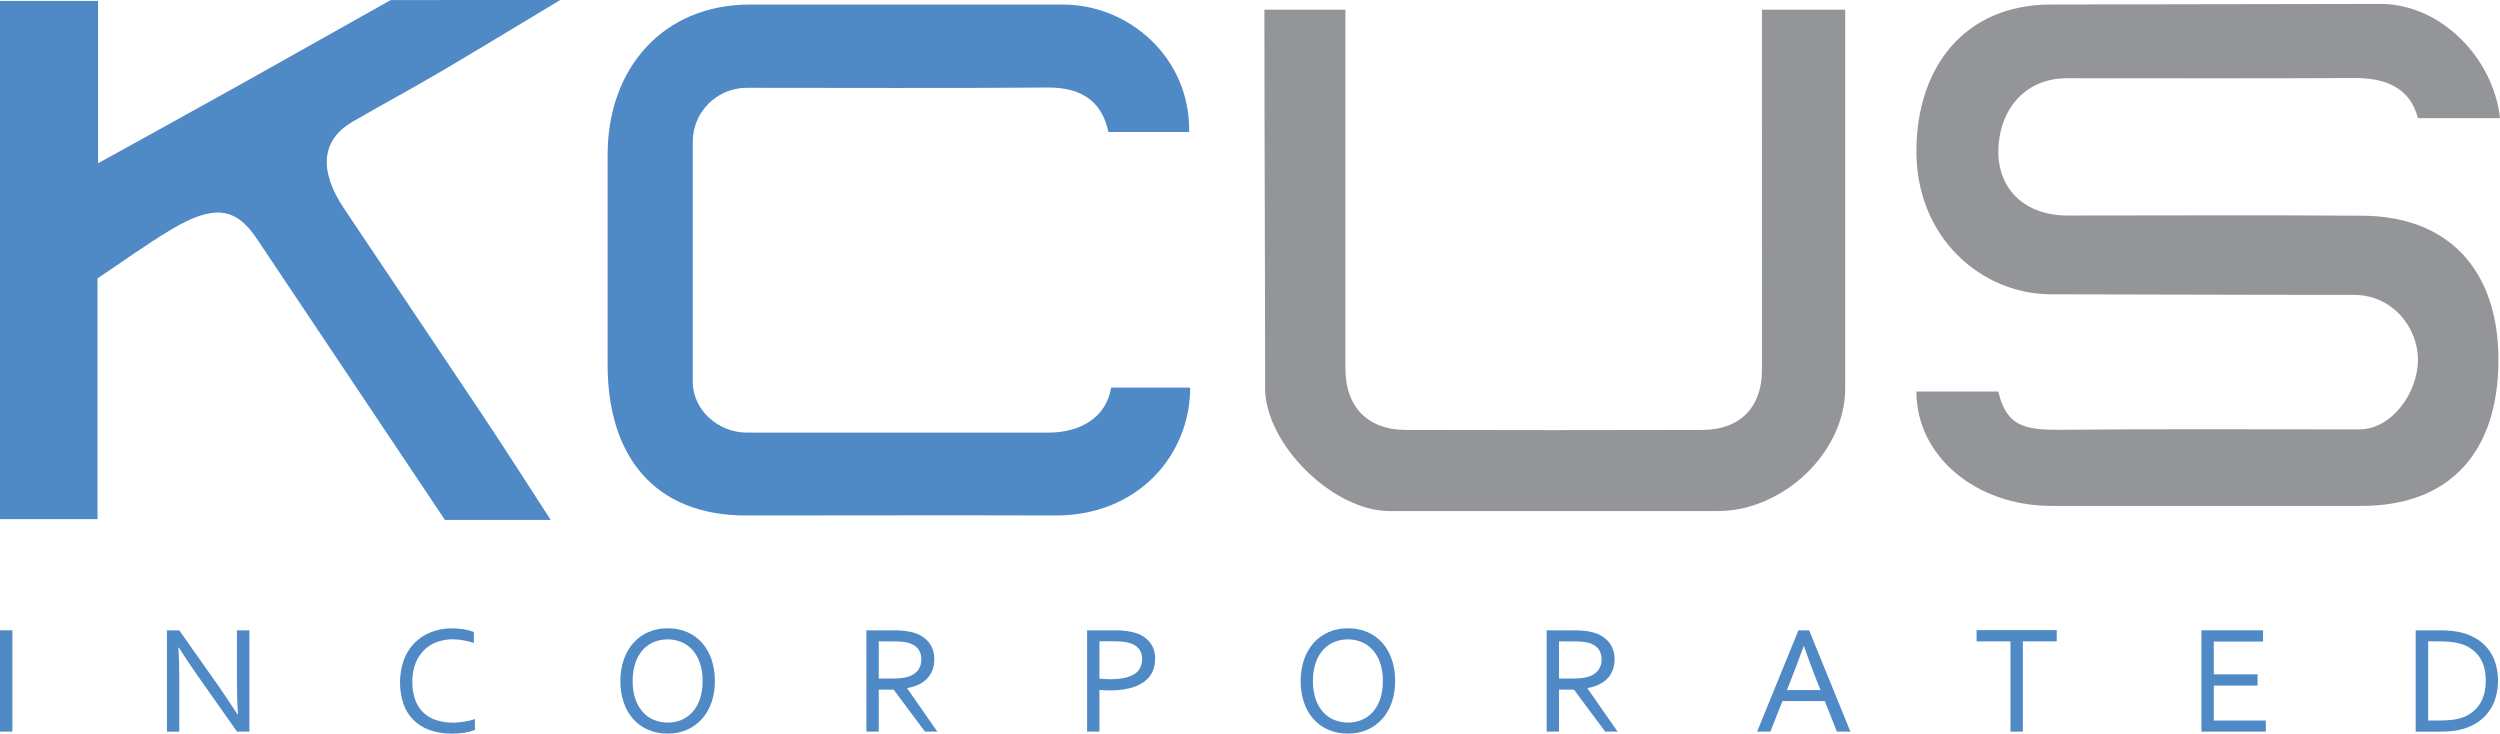
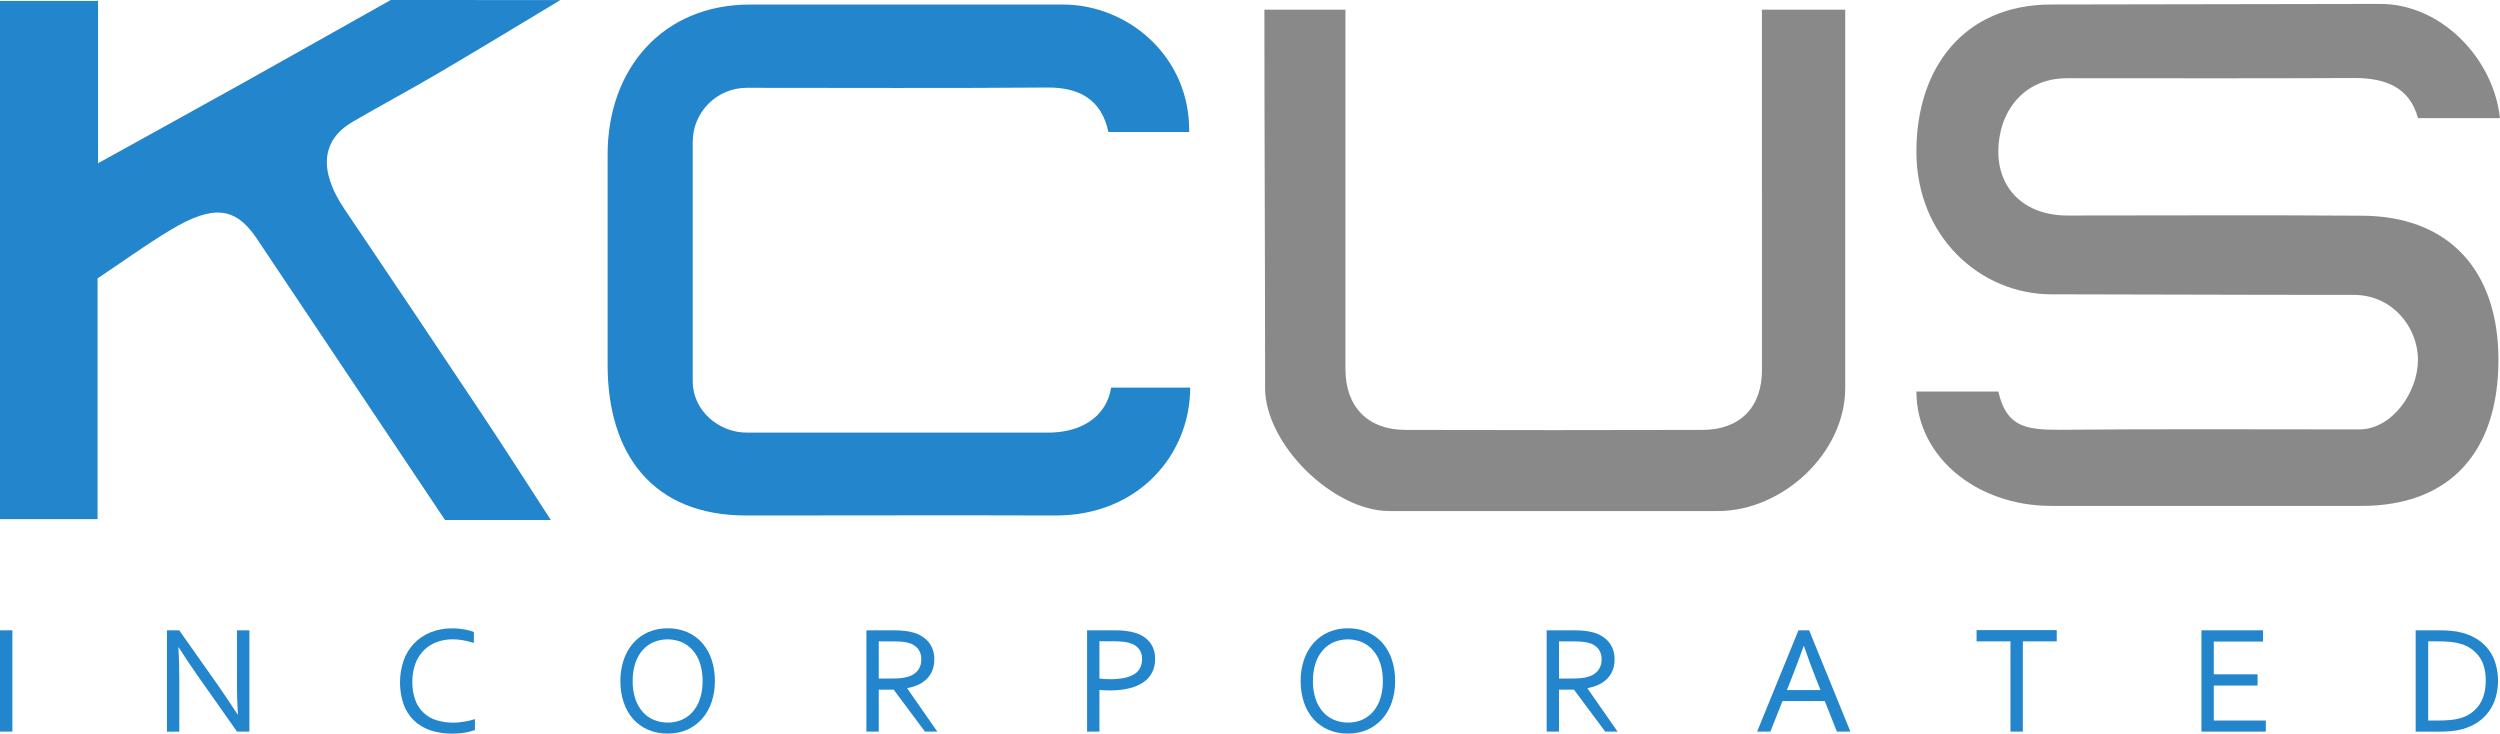
<svg xmlns="http://www.w3.org/2000/svg" viewBox="0 0 1110.57 325.88">
  <defs>
-     <style>.cls-1{fill:#939598;}.cls-2{fill:#4f8ac7;}.cls-3{fill:#4c81bf;}</style>
+     <style>.cls-1{fill:#898989;}.cls-2{fill:#2386cc;}.cls-3{fill:#939598;}</style>
  </defs>
  <g id="KCUS">
-     <path class="cls-1" d="M1057.45,1.74c26.81,0,50.21,24,53.1,50.73.12,1.12-.32-1.42,0,0h-36.43c-3.55-13.51-14.29-17.89-28.42-17.81-42.49.24-85,.08-127.48.09-19.64,0-30.45,15.23-30.51,32.55,0,17,12,28.44,30.68,28.44,43.49,0,87-.24,130.48.08,38.7,0,61,24,61,64,0,40.83-21.42,65-61,64.92-50.82,0-86.77.06-137.6,0-33.15,0-59.95-21.8-59.95-50.82h36.39c3.56,15.52,11.85,17,26.83,17,44.49-.41,89-.15,133.48-.16,14.56,0,26.1-16.44,26.1-30.94S1062.69,131,1045.69,131c-56.46,0-91.76-.22-134.42-.26-31.25,0-59.95-25.31-59.95-63.43C851.32,30.1,872.42,2,911.27,2" />
-     <path class="cls-2" d="M113.82,105.65c-9.27-13.68-19.14-14.85-38-3.54-11.06,6.63-21.53,14.24-32.5,21.57V230.61H0V.41H43.57V72.53c22.21-12.28,43.66-24.07,65-36,21.11-11.78,43.87-24.69,65-36.51h0C197.51,0,223,0,248.88,0c-19.15,11.5-36.64,22.15-54.3,32.53-12.53,7.36-25.37,14.22-37.94,21.53-13.92,8.09-15.17,21.63-3.81,38.57q30.63,45.63,61.2,91.28c10.31,15.48,20.3,31.16,30.62,47.06h-47" />
-     <path class="cls-2" d="M493.6,172.18h35.12C528.72,201.7,506,229,468.93,229c-44.66-.16-92.66,0-137.32,0-41.74.06-61.69-27.32-61.69-66.94V68.62c0-38,24.37-66.6,63.27-66.6q69.49,0,139,0c29,0,56.56,23.2,56.08,56.63H492.38c-3-14.37-12.83-19.89-27.19-19.77-44.48.36-89,.13-133.46.13a24,24,0,0,0-24,24V169.51c0,12.66,11.34,22.66,24,22.67H465.19C480.12,192.33,491.51,185.25,493.6,172.18Z" />
-     <path class="cls-1" d="M782.71,164.39c0,16.51-9.73,26.54-26.38,26.59q-66,.18-132,0c-16.8-.05-26.65-10.33-26.65-27.07V4.29h-36c0,58.22.31,106.82.31,168.09,0,24.9,30.18,54.64,55.2,54.64q73,0,146,0c28.72,0,56.5-25.8,56.51-54.63,0-53.32,0-166,0-168.09h-37" />
-     <path class="cls-1" d="M597.71,6.52" />
-     <path class="cls-1" d="M816.85,174.57" />
-     <path class="cls-1" d="M884,35.7" />
-     <path class="cls-1" d="M819.71,4.29" />
-     <path class="cls-3" d="M411.76,294.17" />
-     <path class="cls-3" d="M400.23,286.15" />
+     <path class="cls-1" d="M1057.45,1.74c26.81,0,50.21,24,53.1,50.73.12,1.12-.32-1.42,0,0h-36.43c-3.55-13.51-14.29-17.89-28.42-17.81-42.49.24-85,.08-127.48.09-19.64,0-30.45,15.23-30.51,32.55,0,17,12,28.44,30.68,28.44,43.49,0,87-.24,130.48.08,38.7,0,61,24,61,64,0,40.83-21.42,65-61,64.92-50.82,0-86.77.06-137.6,0-33.15,0-59.95-21.8-59.95-50.82h36.39c3.56,15.52,11.85,17,26.83,17,44.49-.41,89-.15,133.48-.16,14.56,0,26.1-16.44,26.1-30.94S1062.69,131,1045.69,131c-56.46,0-91.76-.22-134.42-.26-31.25,0-59.95-25.31-59.95-63.43C851.32,30.1,872.42,2,911.27,2Z" transform="translate(0 0)" />
+     <path class="cls-2" d="M197.69,231h47c-10.32-15.9-20.31-31.58-30.62-47.06q-30.45-45.74-61.2-91.28c-11.36-16.94-10.11-30.48,3.81-38.57,12.57-7.31,25.41-14.17,37.94-21.53,17.66-10.38,35.15-21,54.3-32.53C223,0,197.51,0,173.56,0h0c-21.09,11.82-43.85,24.73-65,36.51-21.37,11.93-42.82,23.72-65,36V.41H0v230.2H43.34V123.68c11-7.33,21.44-14.94,32.5-21.57,18.84-11.31,28.71-10.14,38,3.54Z" transform="translate(0 0)" />
+     <path class="cls-2" d="M493.6,172.18h35.12C528.72,201.7,506,229,468.93,229c-44.66-.16-92.66,0-137.32,0-41.74.06-61.69-27.32-61.69-66.94V68.62c0-38,24.37-66.6,63.27-66.6q69.49,0,139,0c29,0,56.56,23.2,56.08,56.63H492.38c-3-14.37-12.83-19.89-27.19-19.77-44.48.36-89,.13-133.46.13a24,24,0,0,0-24,24V169.51c0,12.66,11.34,22.66,24,22.67H465.19C480.12,192.33,491.51,185.25,493.6,172.18Z" transform="translate(0 0)" />
+     <path class="cls-1" d="M782.71,164.39c0,16.51-9.73,26.54-26.38,26.59q-66,.18-132,0c-16.8-.05-26.65-10.33-26.65-27.07V4.29h-36c0,58.22.31,106.82.31,168.09,0,24.9,30.18,54.64,55.2,54.64q73,0,146,0c28.72,0,56.5-25.8,56.51-54.63,0-53.32,0-166,0-168.09h-37Z" transform="translate(0 0)" />
+     <path class="cls-3" d="M597.71,6.52" transform="translate(0 0)" />
+     <path class="cls-3" d="M816.85,174.57" transform="translate(0 0)" />
+     <path class="cls-3" d="M884,35.7" transform="translate(0 0)" />
+     <path class="cls-3" d="M819.71,4.29" transform="translate(0 0)" />
+     <path class="cls-1" d="M1091.45,508.42" transform="translate(0 0)" />
  </g>
  <g id="incorporated">
-     <path class="cls-2" d="M0,325V280h5.5V325Z" />
-     <path class="cls-2" d="M97.31,305.09q4.14,6,8.19,12.26h.2q-.44-6.57-.44-13.41V280h5.53V325h-5.5L87.61,299.9q-4.59-6.57-8.19-12.26h-.2q.44,6.17.43,14.38v23H74.16V280h5.46Z" />
-     <path class="cls-2" d="M201.19,284a20.8,20.8,0,0,0-7.08,1.19,15.67,15.67,0,0,0-5.71,3.58,16.77,16.77,0,0,0-3.82,5.89,22.2,22.2,0,0,0-1.4,8.21,22.61,22.61,0,0,0,1.3,8.07,14.31,14.31,0,0,0,9.43,9,24.35,24.35,0,0,0,7.48,1.08c.75,0,1.55,0,2.39-.12s1.69-.19,2.54-.33,1.68-.32,2.49-.51a22.43,22.43,0,0,0,2.17-.62v4.85a23.13,23.13,0,0,1-4.62,1.2,34.1,34.1,0,0,1-5.39.42,29.14,29.14,0,0,1-10-1.57,19.51,19.51,0,0,1-7.3-4.5,19,19,0,0,1-4.46-7.16,30.48,30.48,0,0,1,.08-19.25,21.5,21.5,0,0,1,4.62-7.58,21,21,0,0,1,7.31-4.94,25.1,25.1,0,0,1,9.65-1.77c.95,0,1.88,0,2.8.12s1.8.19,2.64.34a22.27,22.27,0,0,1,2.35.52,15.71,15.71,0,0,1,1.85.64v4.85a36.42,36.42,0,0,0-4.47-1.13A26.61,26.61,0,0,0,201.19,284Z" />
-     <path class="cls-2" d="M317.57,302.53a28.78,28.78,0,0,1-1.47,9.4,21.76,21.76,0,0,1-4.21,7.38,19.38,19.38,0,0,1-6.6,4.83,20.84,20.84,0,0,1-8.64,1.74,21.59,21.59,0,0,1-8.86-1.74,18.9,18.9,0,0,1-6.62-4.83,21.45,21.45,0,0,1-4.14-7.38,29.32,29.32,0,0,1-1.44-9.4,28.47,28.47,0,0,1,1.49-9.45,21.83,21.83,0,0,1,4.21-7.4,19,19,0,0,1,6.6-4.83,21,21,0,0,1,8.69-1.74,21.41,21.41,0,0,1,8.81,1.74,19,19,0,0,1,6.6,4.83,21.53,21.53,0,0,1,4.14,7.4A29.55,29.55,0,0,1,317.57,302.53Zm-5.46,0a24.79,24.79,0,0,0-1.19-8,16.62,16.62,0,0,0-3.29-5.79,13.72,13.72,0,0,0-4.94-3.53,16.28,16.28,0,0,0-12.22,0,13.72,13.72,0,0,0-4.94,3.53,16.46,16.46,0,0,0-3.29,5.79,24.52,24.52,0,0,0-1.19,8,24.08,24.08,0,0,0,1.21,8,16.68,16.68,0,0,0,3.3,5.78,13.49,13.49,0,0,0,4.94,3.5,15.78,15.78,0,0,0,6.15,1.18,15.51,15.51,0,0,0,6.08-1.18,13.52,13.52,0,0,0,4.9-3.5,16.66,16.66,0,0,0,3.29-5.78A24.62,24.62,0,0,0,312.11,302.53Z" />
-     <path class="cls-2" d="M390.37,306.37V325h-5.49V280h11.68c2,0,3.65.07,5,.21a24.54,24.54,0,0,1,3.78.69,13.55,13.55,0,0,1,7.21,4.37,11.85,11.85,0,0,1,2.49,7.7,12.94,12.94,0,0,1-.88,4.88,11,11,0,0,1-2.46,3.74,13,13,0,0,1-3.79,2.6,20.49,20.49,0,0,1-4.9,1.48v.13L416.38,325h-5.49L397,306.37Zm0-21.46v16.51h5.42c1.69,0,3.13-.06,4.32-.17a16,16,0,0,0,3.2-.61,8.72,8.72,0,0,0,4.41-2.79,7.78,7.78,0,0,0,1.55-5,7.29,7.29,0,0,0-1.48-4.67,8,8,0,0,0-4-2.54,14.88,14.88,0,0,0-2.9-.54,42,42,0,0,0-4.28-.17Z" />
-     <path class="cls-2" d="M488.4,325h-5.49V280H495.4a37.52,37.52,0,0,1,5.16.33,21.92,21.92,0,0,1,4.36,1,12.5,12.5,0,0,1,6.13,4.33,11.76,11.76,0,0,1,2.08,7.09,12.88,12.88,0,0,1-1.36,6.05,11.92,11.92,0,0,1-3.95,4.36,19,19,0,0,1-6.31,2.64,36,36,0,0,1-8.43.9q-2.25,0-4.68-.21Zm0-23.55c.75.09,1.52.16,2.33.21s1.57.06,2.29.06a31.22,31.22,0,0,0,6.6-.6,13.08,13.08,0,0,0,4.45-1.77,6.9,6.9,0,0,0,2.49-2.83,8.85,8.85,0,0,0,.78-3.79,7,7,0,0,0-1.26-4.31,7.73,7.73,0,0,0-3.59-2.56,14,14,0,0,0-3.34-.76,37.6,37.6,0,0,0-4.38-.22H488.4Z" />
-     <path class="cls-2" d="M619.76,302.53a28.78,28.78,0,0,1-1.47,9.4,21.59,21.59,0,0,1-4.21,7.38,19.38,19.38,0,0,1-6.6,4.83,20.84,20.84,0,0,1-8.64,1.74,21.59,21.59,0,0,1-8.86-1.74,18.9,18.9,0,0,1-6.62-4.83,21.62,21.62,0,0,1-4.14-7.38,29.32,29.32,0,0,1-1.44-9.4,28.73,28.73,0,0,1,1.49-9.45,21.83,21.83,0,0,1,4.21-7.4,19.19,19.19,0,0,1,6.6-4.83,21,21,0,0,1,8.69-1.74,21.38,21.38,0,0,1,8.81,1.74,19,19,0,0,1,6.6,4.83,21.36,21.36,0,0,1,4.14,7.4A29.55,29.55,0,0,1,619.76,302.53Zm-5.46,0a24.52,24.52,0,0,0-1.19-8,16.46,16.46,0,0,0-3.29-5.79,13.72,13.72,0,0,0-4.94-3.53,16.28,16.28,0,0,0-12.22,0,13.72,13.72,0,0,0-4.94,3.53,16.62,16.62,0,0,0-3.29,5.79,24.79,24.79,0,0,0-1.19,8,24.08,24.08,0,0,0,1.21,8,16.84,16.84,0,0,0,3.3,5.78,13.49,13.49,0,0,0,4.94,3.5,15.86,15.86,0,0,0,6.15,1.18,15.47,15.47,0,0,0,6.08-1.18,13.52,13.52,0,0,0,4.9-3.5,16.51,16.51,0,0,0,3.29-5.78A24.36,24.36,0,0,0,614.3,302.53Z" />
-     <path class="cls-2" d="M692.56,306.37V325h-5.49V280h11.68c2,0,3.65.07,5,.21a24.54,24.54,0,0,1,3.78.69,13.51,13.51,0,0,1,7.21,4.37,11.85,11.85,0,0,1,2.49,7.7,12.94,12.94,0,0,1-.88,4.88,11,11,0,0,1-2.46,3.74,12.88,12.88,0,0,1-3.79,2.6,20.35,20.35,0,0,1-4.9,1.48v.13L718.57,325h-5.49L699.2,306.37Zm0-21.46v16.51H698c1.68,0,3.12-.06,4.31-.17a16,16,0,0,0,3.2-.61,8.72,8.72,0,0,0,4.41-2.79,7.72,7.72,0,0,0,1.55-5,7.23,7.23,0,0,0-1.48-4.67,8,8,0,0,0-4-2.54,14.74,14.74,0,0,0-2.9-.54,42,42,0,0,0-4.28-.17Z" />
-     <path class="cls-2" d="M780.56,325,798.92,280h4.75L822,325h-6l-5.39-13.57H791.83L786.45,325ZM801.24,287q-3,8.42-5.76,15.3l-1.68,4.24h14.94L807,302.26q-2.78-7-5.65-15.3Z" />
-     <path class="cls-2" d="M898.6,325h-5.49V284.91H878.05v-5h35.61v5H898.6Z" />
-     <path class="cls-2" d="M983.43,320.08h23.11V325h-28.6V280h27.36v5H983.43v14.55h19.44v5H983.43Z" />
-     <path class="cls-2" d="M1109.7,302.29a27.25,27.25,0,0,1-1,7.41,19.89,19.89,0,0,1-3,6.25,19.38,19.38,0,0,1-4.91,4.81,23.55,23.55,0,0,1-6.89,3.13,27.6,27.6,0,0,1-4.89.89c-1.75.17-3.65.25-5.69.25h-10.21V280h10.31c2,0,3.94.08,5.69.25a27.6,27.6,0,0,1,4.89.89,24,24,0,0,1,6.89,3.1,19,19,0,0,1,4.88,4.7,19.63,19.63,0,0,1,2.9,6.1A26.65,26.65,0,0,1,1109.7,302.29Zm-5.46,0q0-6.5-2.87-10.54a15.31,15.31,0,0,0-8.22-5.73,22.43,22.43,0,0,0-4.58-.88c-1.68-.15-3.58-.23-5.7-.23h-4.2v35.17h4.2c2.12,0,4-.08,5.7-.23a22.43,22.43,0,0,0,4.58-.88,15,15,0,0,0,8.22-5.9Q1104.25,308.87,1104.24,302.29Z" />
+     <path class="cls-2" d="M411.76,294.17" transform="translate(0 0)" />
+     <path class="cls-2" d="M400.23,286.15" transform="translate(0 0)" />
+     <path class="cls-2" d="M0,325V280h5.5V325Z" transform="translate(0 0)" />
+     <path class="cls-2" d="M97.31,305.09q4.14,6,8.19,12.26h.2q-.44-6.57-.44-13.41V280h5.53V325h-5.5L87.61,299.9q-4.59-6.57-8.19-12.26h-.2q.44,6.17.43,14.38v23H74.16V280h5.46Z" transform="translate(0 0)" />
+     <path class="cls-2" d="M201.19,284a20.8,20.8,0,0,0-7.08,1.19,15.67,15.67,0,0,0-5.71,3.58,16.77,16.77,0,0,0-3.82,5.89,22.2,22.2,0,0,0-1.4,8.21,22.61,22.61,0,0,0,1.3,8.07,14.31,14.31,0,0,0,9.43,9,24.35,24.35,0,0,0,7.48,1.08c.75,0,1.55,0,2.39-.12s1.69-.19,2.54-.33,1.68-.32,2.49-.51a22.43,22.43,0,0,0,2.17-.62v4.85a23.13,23.13,0,0,1-4.62,1.2,34.1,34.1,0,0,1-5.39.42,29.14,29.14,0,0,1-10-1.57,19.51,19.51,0,0,1-7.3-4.5,19,19,0,0,1-4.46-7.16,30.48,30.48,0,0,1,.08-19.25,21.5,21.5,0,0,1,4.62-7.58,21,21,0,0,1,7.31-4.94,25.1,25.1,0,0,1,9.65-1.77c.95,0,1.88,0,2.8.12s1.8.19,2.64.34a22.27,22.27,0,0,1,2.35.52,15.71,15.71,0,0,1,1.85.64v4.85a36.42,36.42,0,0,0-4.47-1.13A26.61,26.61,0,0,0,201.19,284Z" transform="translate(0 0)" />
+     <path class="cls-2" d="M317.57,302.53a28.78,28.78,0,0,1-1.47,9.4,21.76,21.76,0,0,1-4.21,7.38,19.38,19.38,0,0,1-6.6,4.83,20.84,20.84,0,0,1-8.64,1.74,21.59,21.59,0,0,1-8.86-1.74,18.9,18.9,0,0,1-6.62-4.83,21.45,21.45,0,0,1-4.14-7.38,29.32,29.32,0,0,1-1.44-9.4,28.47,28.47,0,0,1,1.49-9.45,21.83,21.83,0,0,1,4.21-7.4,19,19,0,0,1,6.6-4.83,21,21,0,0,1,8.69-1.74,21.41,21.41,0,0,1,8.81,1.74,19,19,0,0,1,6.6,4.83,21.53,21.53,0,0,1,4.14,7.4A29.55,29.55,0,0,1,317.57,302.53Zm-5.46,0a24.79,24.79,0,0,0-1.19-8,16.62,16.62,0,0,0-3.29-5.79,13.72,13.72,0,0,0-4.94-3.53,16.28,16.28,0,0,0-12.22,0,13.72,13.72,0,0,0-4.94,3.53,16.46,16.46,0,0,0-3.29,5.79,24.52,24.52,0,0,0-1.19,8,24.08,24.08,0,0,0,1.21,8,16.68,16.68,0,0,0,3.3,5.78,13.49,13.49,0,0,0,4.94,3.5,15.78,15.78,0,0,0,6.15,1.18,15.51,15.51,0,0,0,6.08-1.18,13.52,13.52,0,0,0,4.9-3.5,16.66,16.66,0,0,0,3.29-5.78A24.62,24.62,0,0,0,312.11,302.53Z" transform="translate(0 0)" />
+     <path class="cls-2" d="M390.37,306.37V325h-5.49V280h11.68c2,0,3.65.07,5,.21a24.54,24.54,0,0,1,3.78.69,13.55,13.55,0,0,1,7.21,4.37,11.85,11.85,0,0,1,2.49,7.7,12.94,12.94,0,0,1-.88,4.88,11,11,0,0,1-2.46,3.74,13,13,0,0,1-3.79,2.6,20.49,20.49,0,0,1-4.9,1.48v.13L416.38,325h-5.49L397,306.37Zm0-21.46v16.51h5.42c1.69,0,3.13-.06,4.32-.17a16,16,0,0,0,3.2-.61,8.72,8.72,0,0,0,4.41-2.79,7.78,7.78,0,0,0,1.55-5,7.29,7.29,0,0,0-1.48-4.67,8,8,0,0,0-4-2.54,14.88,14.88,0,0,0-2.9-.54,42,42,0,0,0-4.28-.17Z" transform="translate(0 0)" />
+     <path class="cls-2" d="M488.4,325h-5.49V280H495.4a37.52,37.52,0,0,1,5.16.33,21.92,21.92,0,0,1,4.36,1,12.5,12.5,0,0,1,6.13,4.33,11.76,11.76,0,0,1,2.08,7.09,12.88,12.88,0,0,1-1.36,6.05,11.92,11.92,0,0,1-3.95,4.36,19,19,0,0,1-6.31,2.64,36,36,0,0,1-8.43.9q-2.25,0-4.68-.21Zm0-23.55c.75.09,1.52.16,2.33.21s1.57.06,2.29.06a31.22,31.22,0,0,0,6.6-.6,13.08,13.08,0,0,0,4.45-1.77,6.9,6.9,0,0,0,2.49-2.83,8.85,8.85,0,0,0,.78-3.79,7,7,0,0,0-1.26-4.31,7.73,7.73,0,0,0-3.59-2.56,14,14,0,0,0-3.34-.76,37.6,37.6,0,0,0-4.38-.22H488.4Z" transform="translate(0 0)" />
+     <path class="cls-2" d="M619.76,302.53a28.78,28.78,0,0,1-1.47,9.4,21.59,21.59,0,0,1-4.21,7.38,19.38,19.38,0,0,1-6.6,4.83,20.84,20.84,0,0,1-8.64,1.74,21.59,21.59,0,0,1-8.86-1.74,18.9,18.9,0,0,1-6.62-4.83,21.62,21.62,0,0,1-4.14-7.38,29.32,29.32,0,0,1-1.44-9.4,28.73,28.73,0,0,1,1.49-9.45,21.83,21.83,0,0,1,4.21-7.4,19.19,19.19,0,0,1,6.6-4.83,21,21,0,0,1,8.69-1.74,21.38,21.38,0,0,1,8.81,1.74,19,19,0,0,1,6.6,4.83,21.36,21.36,0,0,1,4.14,7.4A29.55,29.55,0,0,1,619.76,302.53Zm-5.46,0a24.52,24.52,0,0,0-1.19-8,16.46,16.46,0,0,0-3.29-5.79,13.72,13.72,0,0,0-4.94-3.53,16.28,16.28,0,0,0-12.22,0,13.72,13.72,0,0,0-4.94,3.53,16.62,16.62,0,0,0-3.29,5.79,24.79,24.79,0,0,0-1.19,8,24.08,24.08,0,0,0,1.21,8,16.84,16.84,0,0,0,3.3,5.78,13.49,13.49,0,0,0,4.94,3.5,15.86,15.86,0,0,0,6.15,1.18,15.47,15.47,0,0,0,6.08-1.18,13.52,13.52,0,0,0,4.9-3.5,16.51,16.51,0,0,0,3.29-5.78A24.36,24.36,0,0,0,614.3,302.53Z" transform="translate(0 0)" />
+     <path class="cls-2" d="M692.56,306.37V325h-5.49V280h11.68c2,0,3.65.07,5,.21a24.54,24.54,0,0,1,3.78.69,13.51,13.51,0,0,1,7.21,4.37,11.85,11.85,0,0,1,2.49,7.7,12.94,12.94,0,0,1-.88,4.88,11,11,0,0,1-2.46,3.74,12.88,12.88,0,0,1-3.79,2.6,20.35,20.35,0,0,1-4.9,1.48v.13L718.57,325h-5.49L699.2,306.37Zm0-21.46v16.51H698c1.68,0,3.12-.06,4.31-.17a16,16,0,0,0,3.2-.61,8.72,8.72,0,0,0,4.41-2.79,7.72,7.72,0,0,0,1.55-5,7.23,7.23,0,0,0-1.48-4.67,8,8,0,0,0-4-2.54,14.74,14.74,0,0,0-2.9-.54,42,42,0,0,0-4.28-.17Z" transform="translate(0 0)" />
+     <path class="cls-2" d="M780.56,325,798.92,280h4.75L822,325h-6l-5.39-13.57H791.83L786.45,325ZM801.24,287q-3,8.42-5.76,15.3l-1.68,4.24h14.94L807,302.26q-2.78-7-5.65-15.3Z" transform="translate(0 0)" />
+     <path class="cls-2" d="M898.6,325h-5.49V284.91H878.05v-5h35.61v5H898.6Z" transform="translate(0 0)" />
+     <path class="cls-2" d="M983.43,320.08h23.11V325h-28.6V280h27.36v5H983.43v14.55h19.44v5H983.43Z" transform="translate(0 0)" />
+     <path class="cls-2" d="M1109.7,302.29a27.25,27.25,0,0,1-1,7.41,19.89,19.89,0,0,1-3,6.25,19.38,19.38,0,0,1-4.91,4.81,23.55,23.55,0,0,1-6.89,3.13,27.6,27.6,0,0,1-4.89.89c-1.75.17-3.65.25-5.69.25h-10.21V280h10.31c2,0,3.94.08,5.69.25a27.6,27.6,0,0,1,4.89.89,24,24,0,0,1,6.89,3.1,19,19,0,0,1,4.88,4.7,19.63,19.63,0,0,1,2.9,6.1A26.65,26.65,0,0,1,1109.7,302.29Zm-5.46,0q0-6.5-2.87-10.54a15.31,15.31,0,0,0-8.22-5.73,22.43,22.43,0,0,0-4.58-.88c-1.68-.15-3.58-.23-5.7-.23h-4.2v35.17h4.2c2.12,0,4-.08,5.7-.23a22.43,22.43,0,0,0,4.58-.88,15,15,0,0,0,8.22-5.9Q1104.25,308.87,1104.24,302.29Z" transform="translate(0 0)" />
  </g>
</svg>
